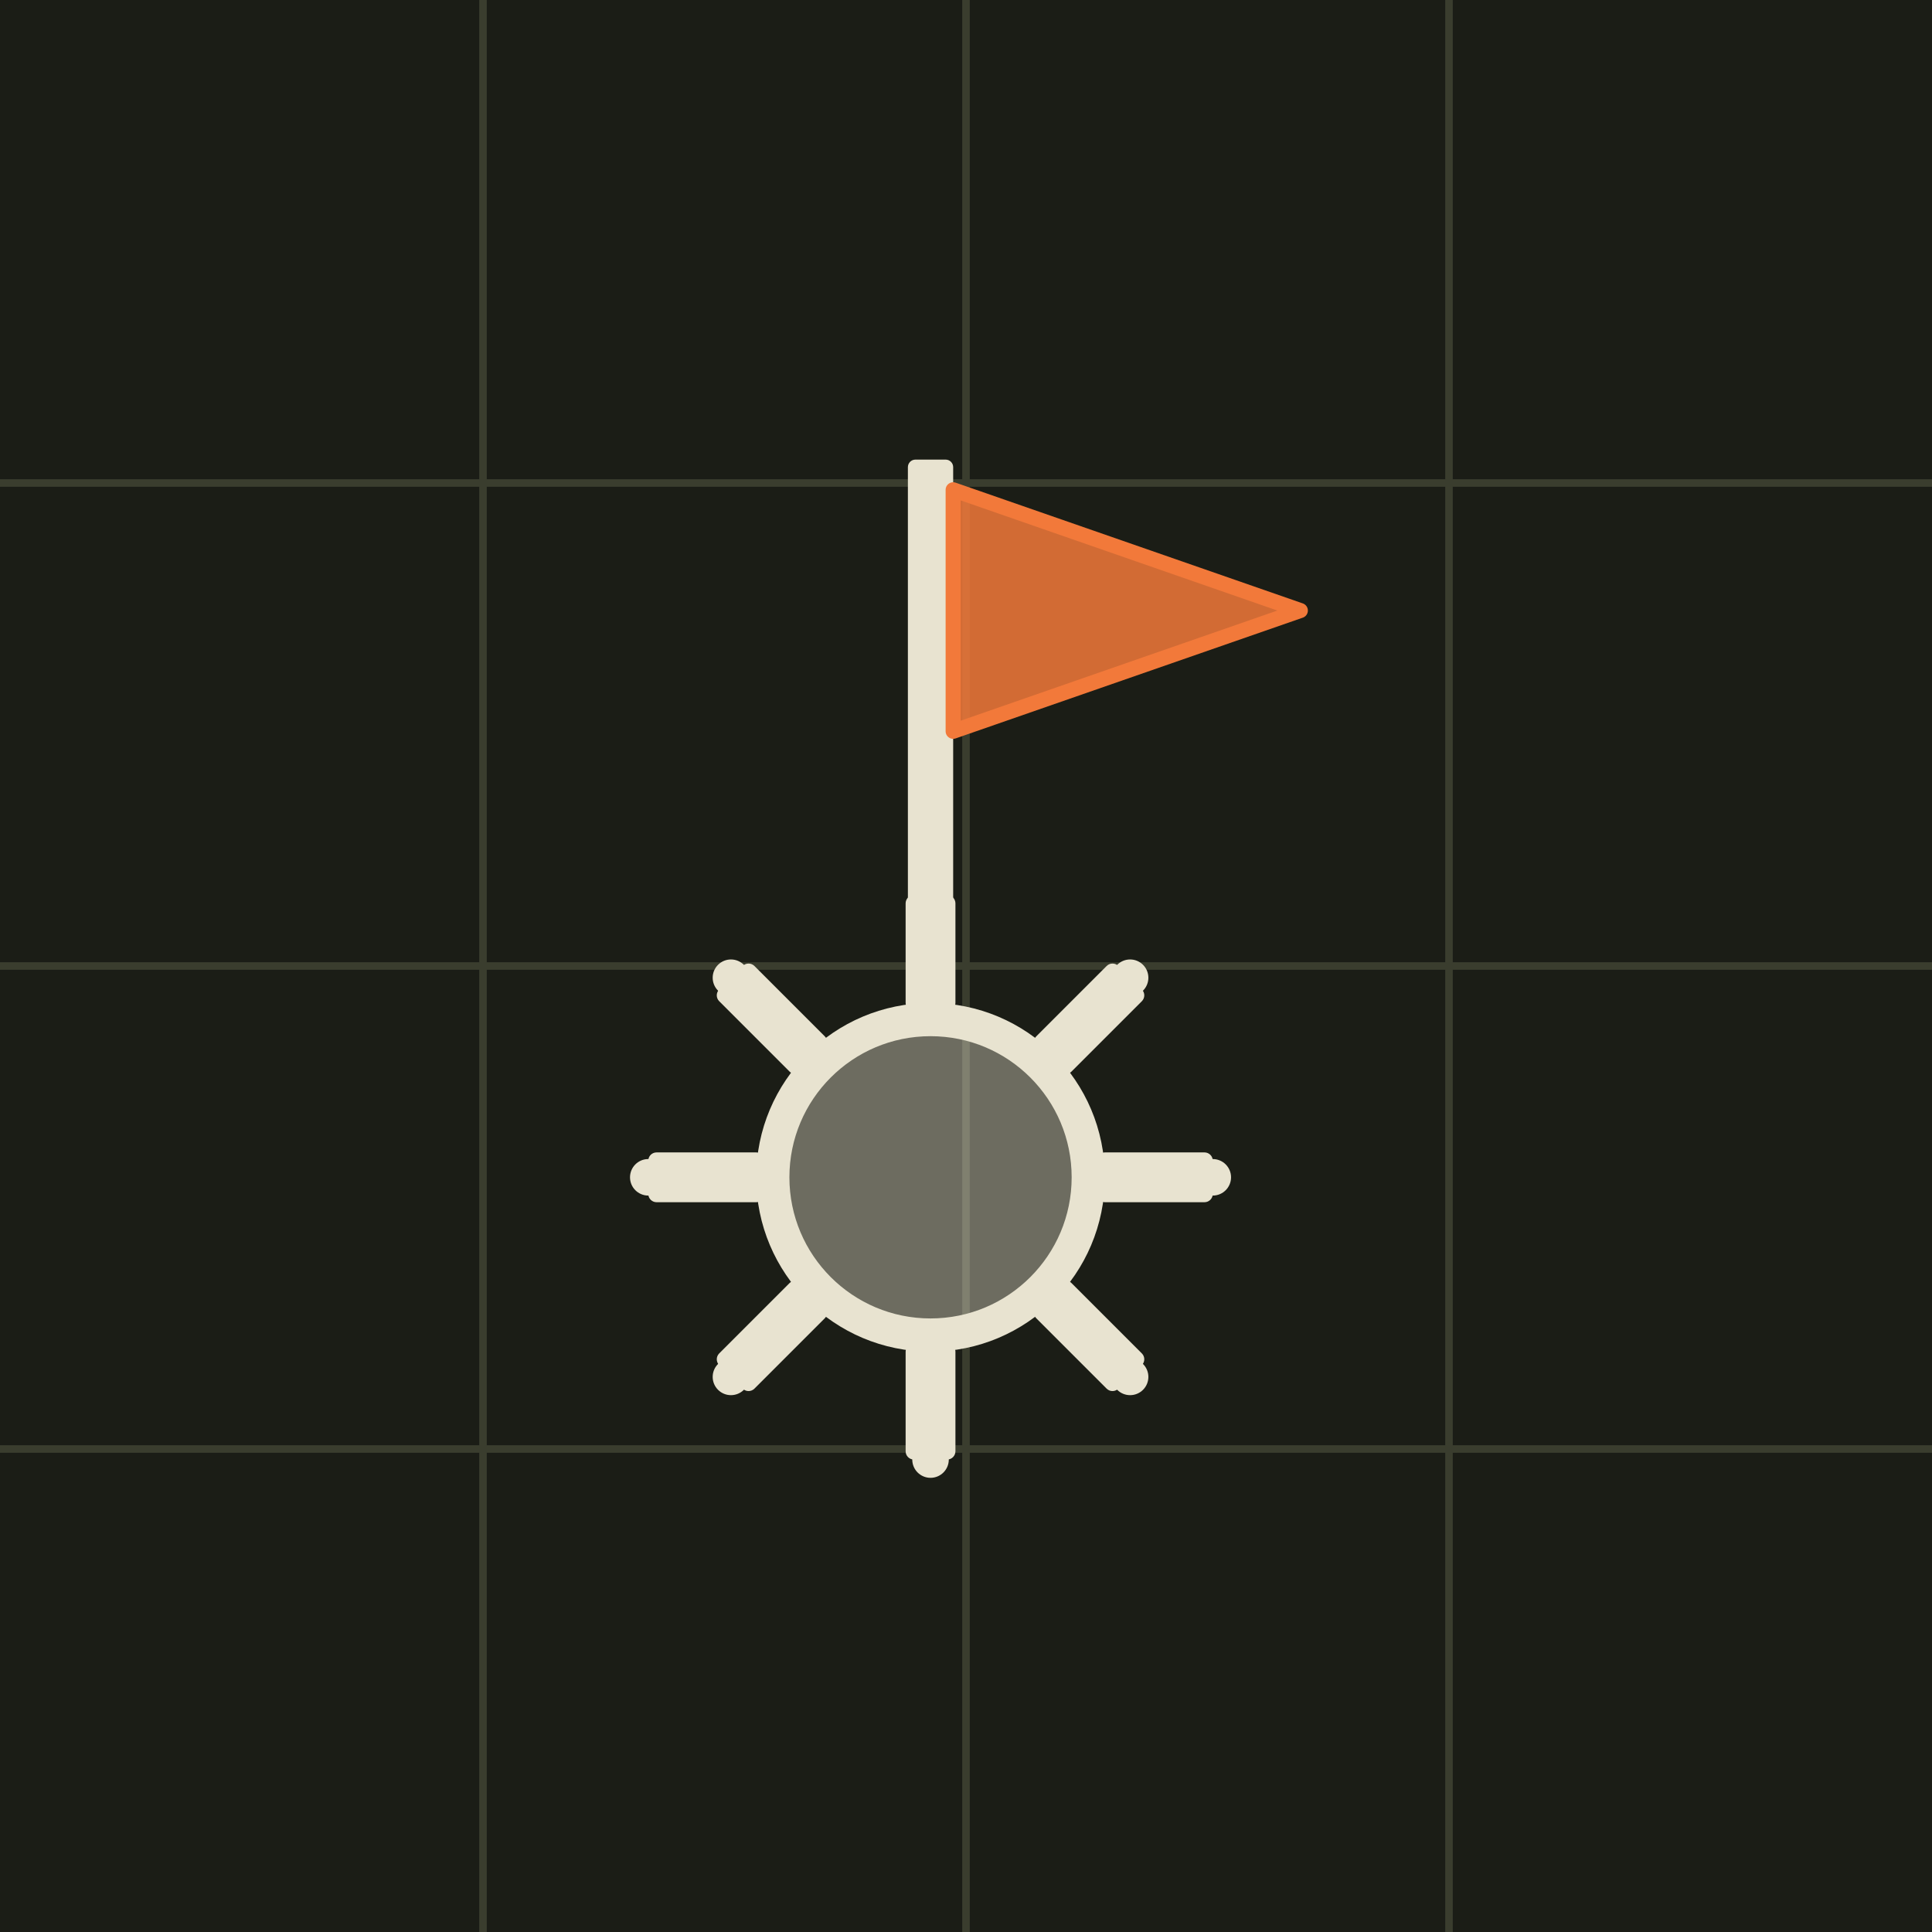
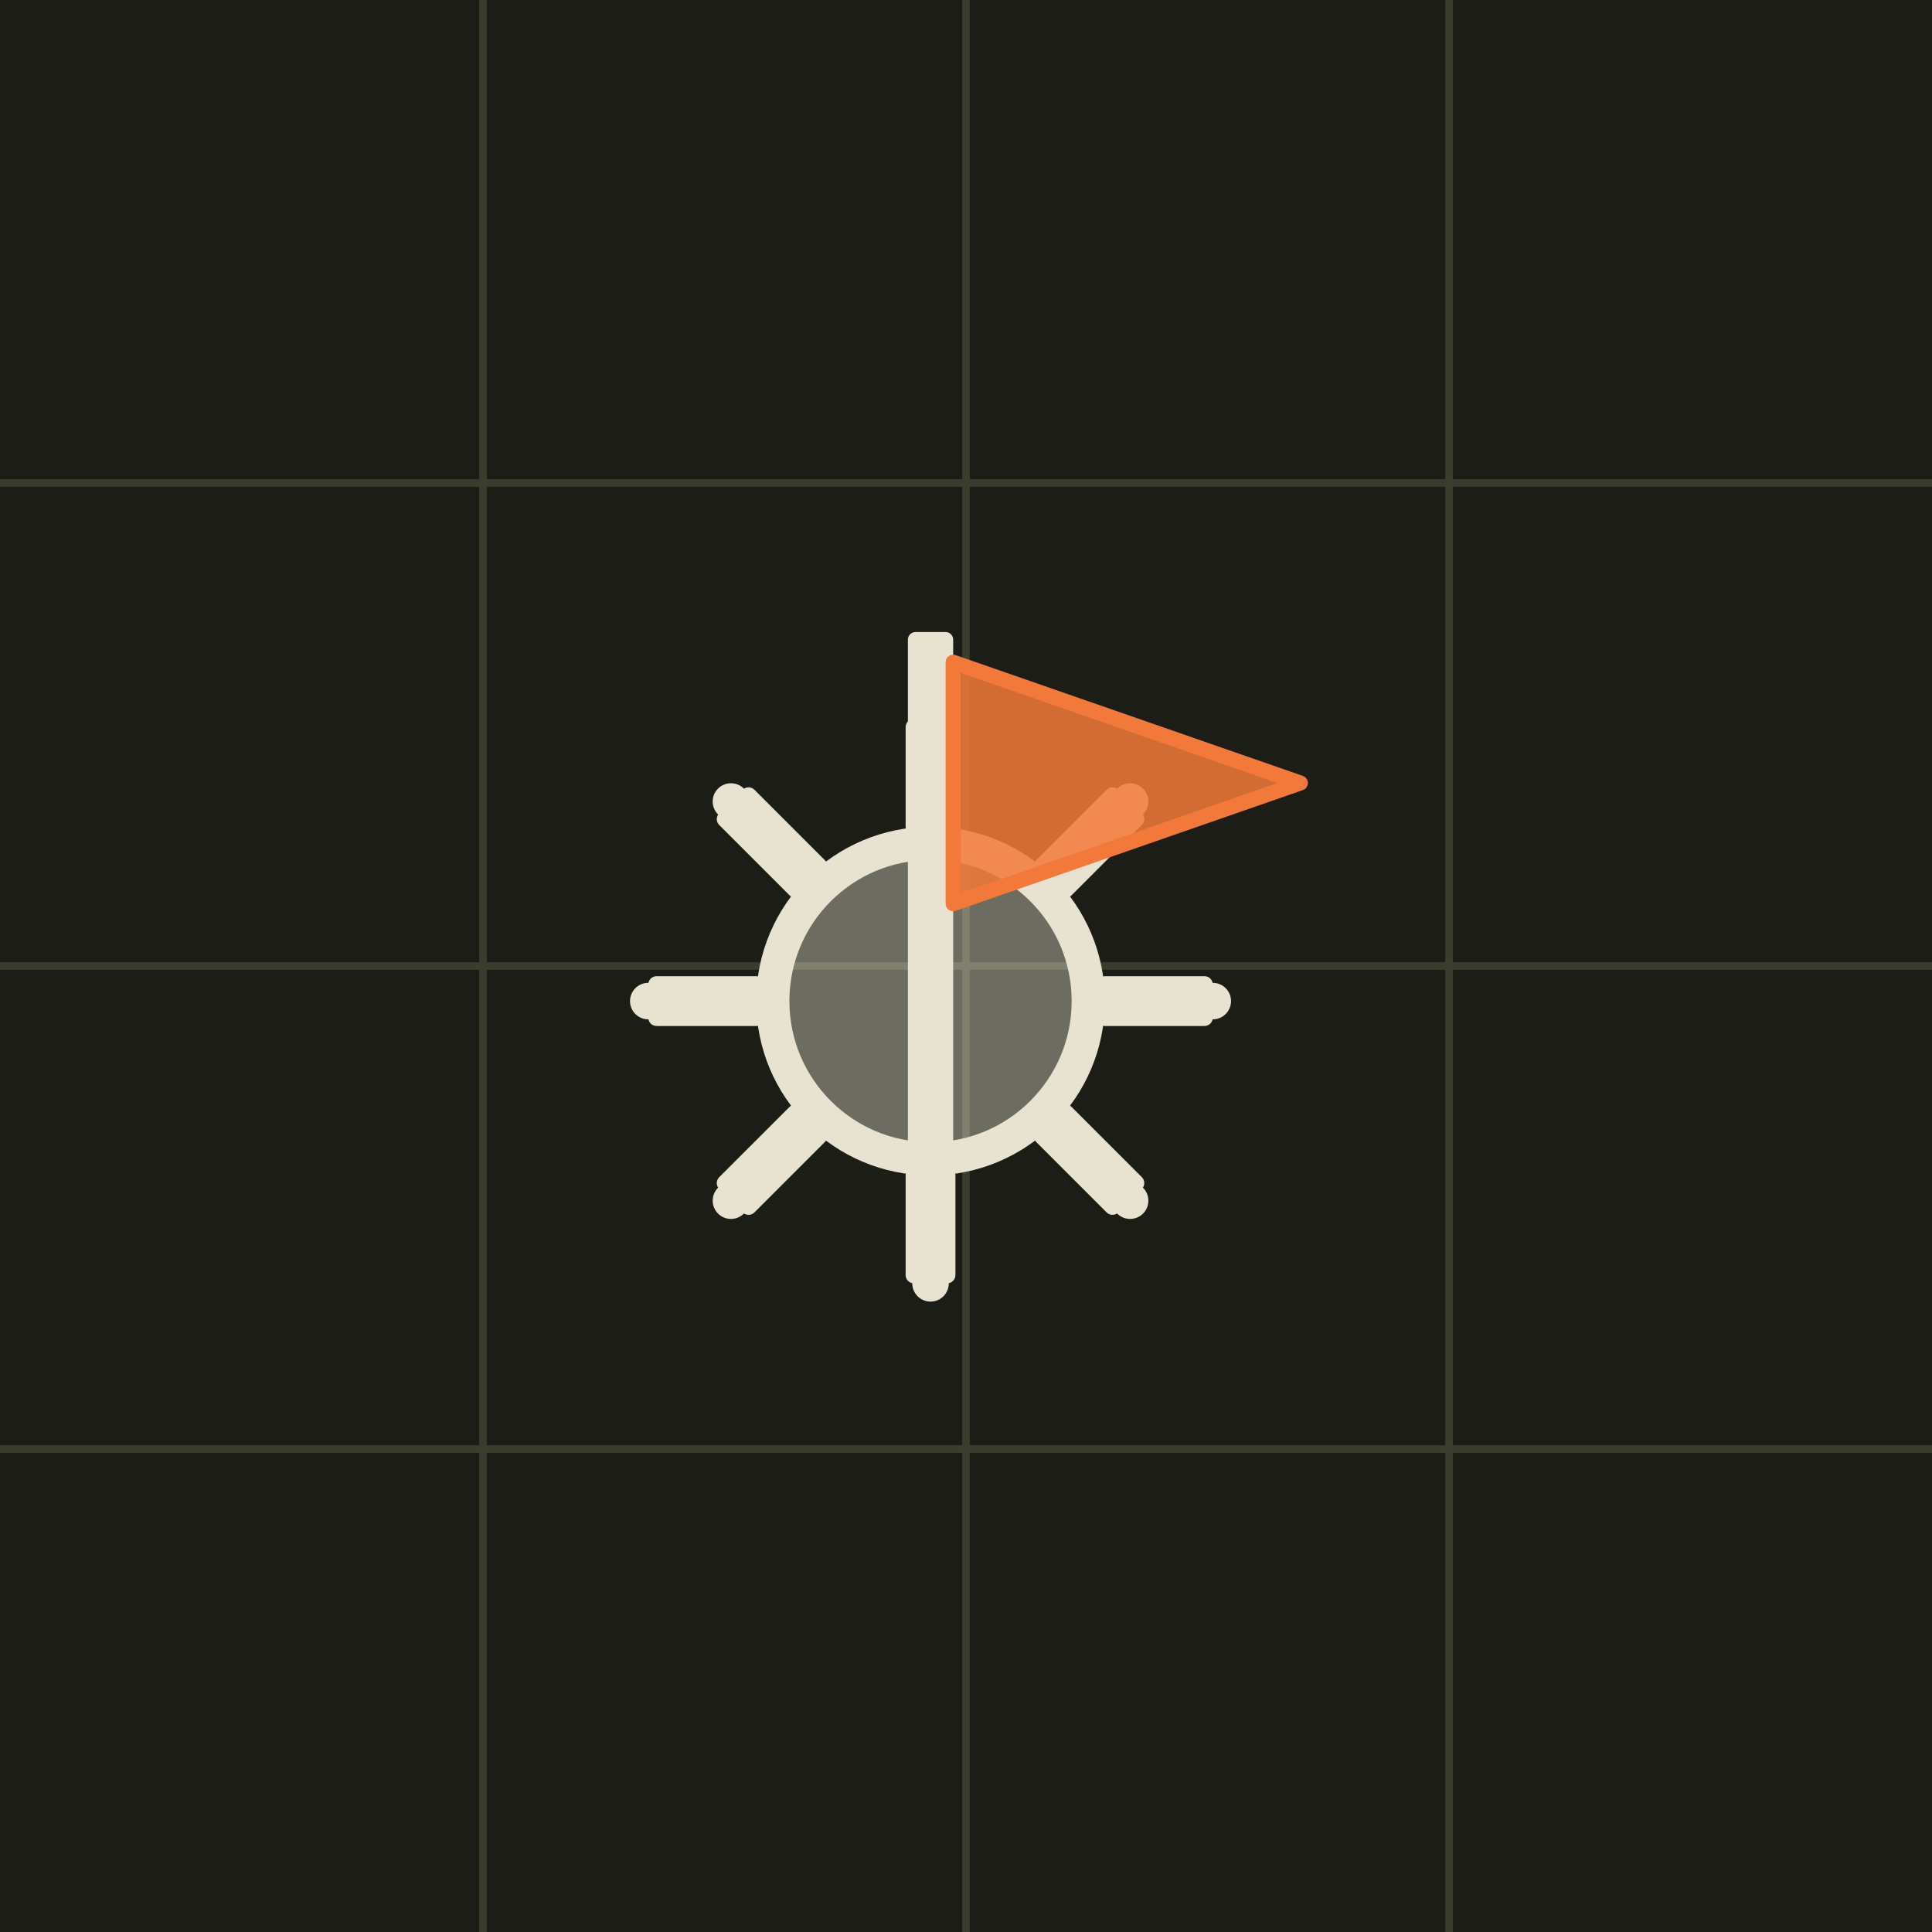
<svg xmlns="http://www.w3.org/2000/svg" viewBox="0 0 512 512">
  <rect width="512" height="512" fill="#1B1D16" />
  <g stroke="#3A3D2E" stroke-width="2">
    <line x1="0" y1="128" x2="512" y2="128" />
    <line x1="0" y1="256" x2="512" y2="256" />
    <line x1="0" y1="384" x2="512" y2="384" />
    <line x1="128" y1="0" x2="128" y2="512" />
    <line x1="256" y1="0" x2="256" y2="512" />
    <line x1="384" y1="0" x2="384" y2="512" />
  </g>
-   <g fill="#E8E3D0" transform="translate(136.6 193.2) scale(2.2)">
+   <g fill="#E8E3D0" transform="translate(136.6 146.5) scale(2.2)">
    <g transform="rotate(0 50 54)">
      <rect x="47" y="20" width="6" height="14" rx="1" />
      <circle cx="50" cy="20" r="2.2" />
    </g>
    <g transform="rotate(45 50 54)">
      <rect x="47" y="20" width="6" height="14" rx="1" />
      <circle cx="50" cy="20" r="2.2" />
    </g>
    <g transform="rotate(90 50 54)">
      <rect x="47" y="20" width="6" height="14" rx="1" />
      <circle cx="50" cy="20" r="2.2" />
    </g>
    <g transform="rotate(135 50 54)">
      <rect x="47" y="20" width="6" height="14" rx="1" />
      <circle cx="50" cy="20" r="2.2" />
    </g>
    <g transform="rotate(180 50 54)">
      <rect x="47" y="20" width="6" height="14" rx="1" />
      <circle cx="50" cy="20" r="2.2" />
    </g>
    <g transform="rotate(225 50 54)">
      <rect x="47" y="20" width="6" height="14" rx="1" />
      <circle cx="50" cy="20" r="2.2" />
    </g>
    <g transform="rotate(270 50 54)">
      <rect x="47" y="20" width="6" height="14" rx="1" />
      <circle cx="50" cy="20" r="2.2" />
    </g>
    <g transform="rotate(315 50 54)">
      <rect x="47" y="20" width="6" height="14" rx="1" />
      <circle cx="50" cy="20" r="2.2" />
    </g>
    <circle cx="50" cy="54" r="19" opacity="0.4" />
    <circle cx="50" cy="54" r="19" fill="none" stroke="#E8E3D0" stroke-width="4" />
  </g>
-   <g transform="translate(180.6 93.8) scale(2)">
+   <g transform="translate(180.6 139.5) scale(2)">
    <rect x="30" y="14" width="6" height="72" rx="1" fill="#E8E3D0" />
    <path d="M36 18 L82 34 L36 50 Z" fill="#F2793A" opacity=".85" />
    <path d="M36 18 L82 34 L36 50 Z" fill="none" stroke="#F2793A" stroke-width="2" stroke-linejoin="round" stroke-linecap="round" />
  </g>
</svg>
